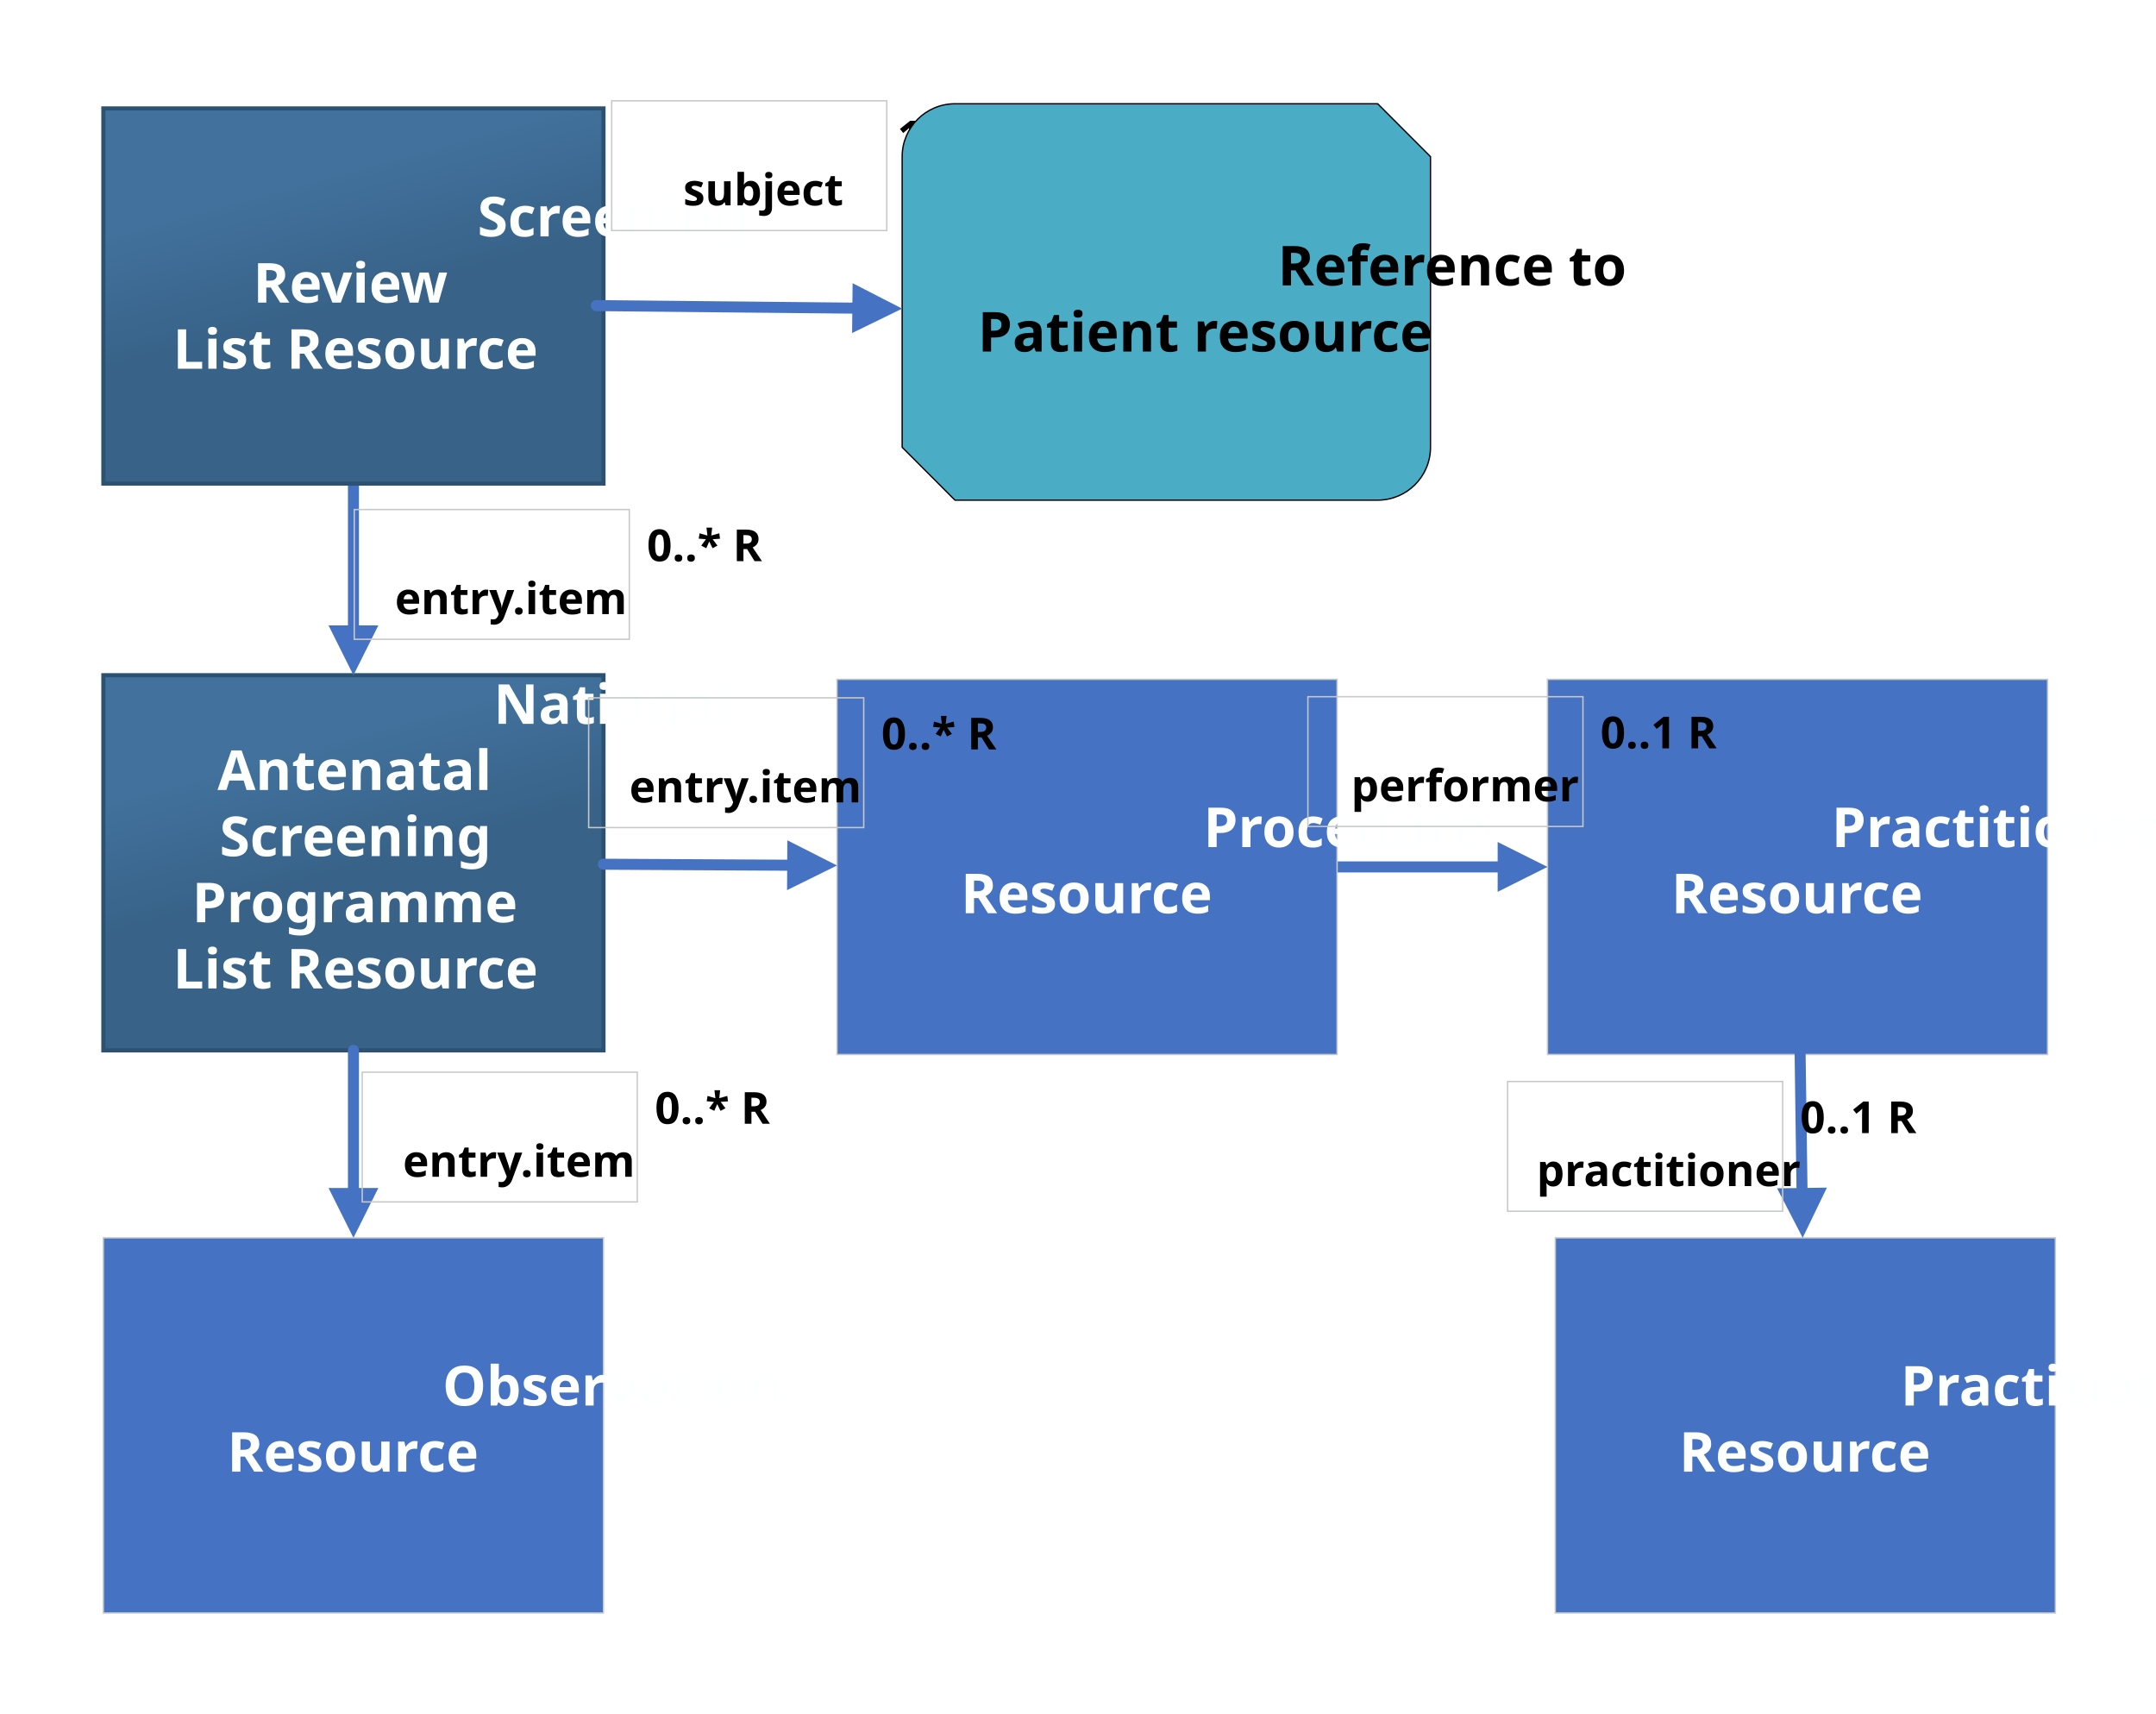
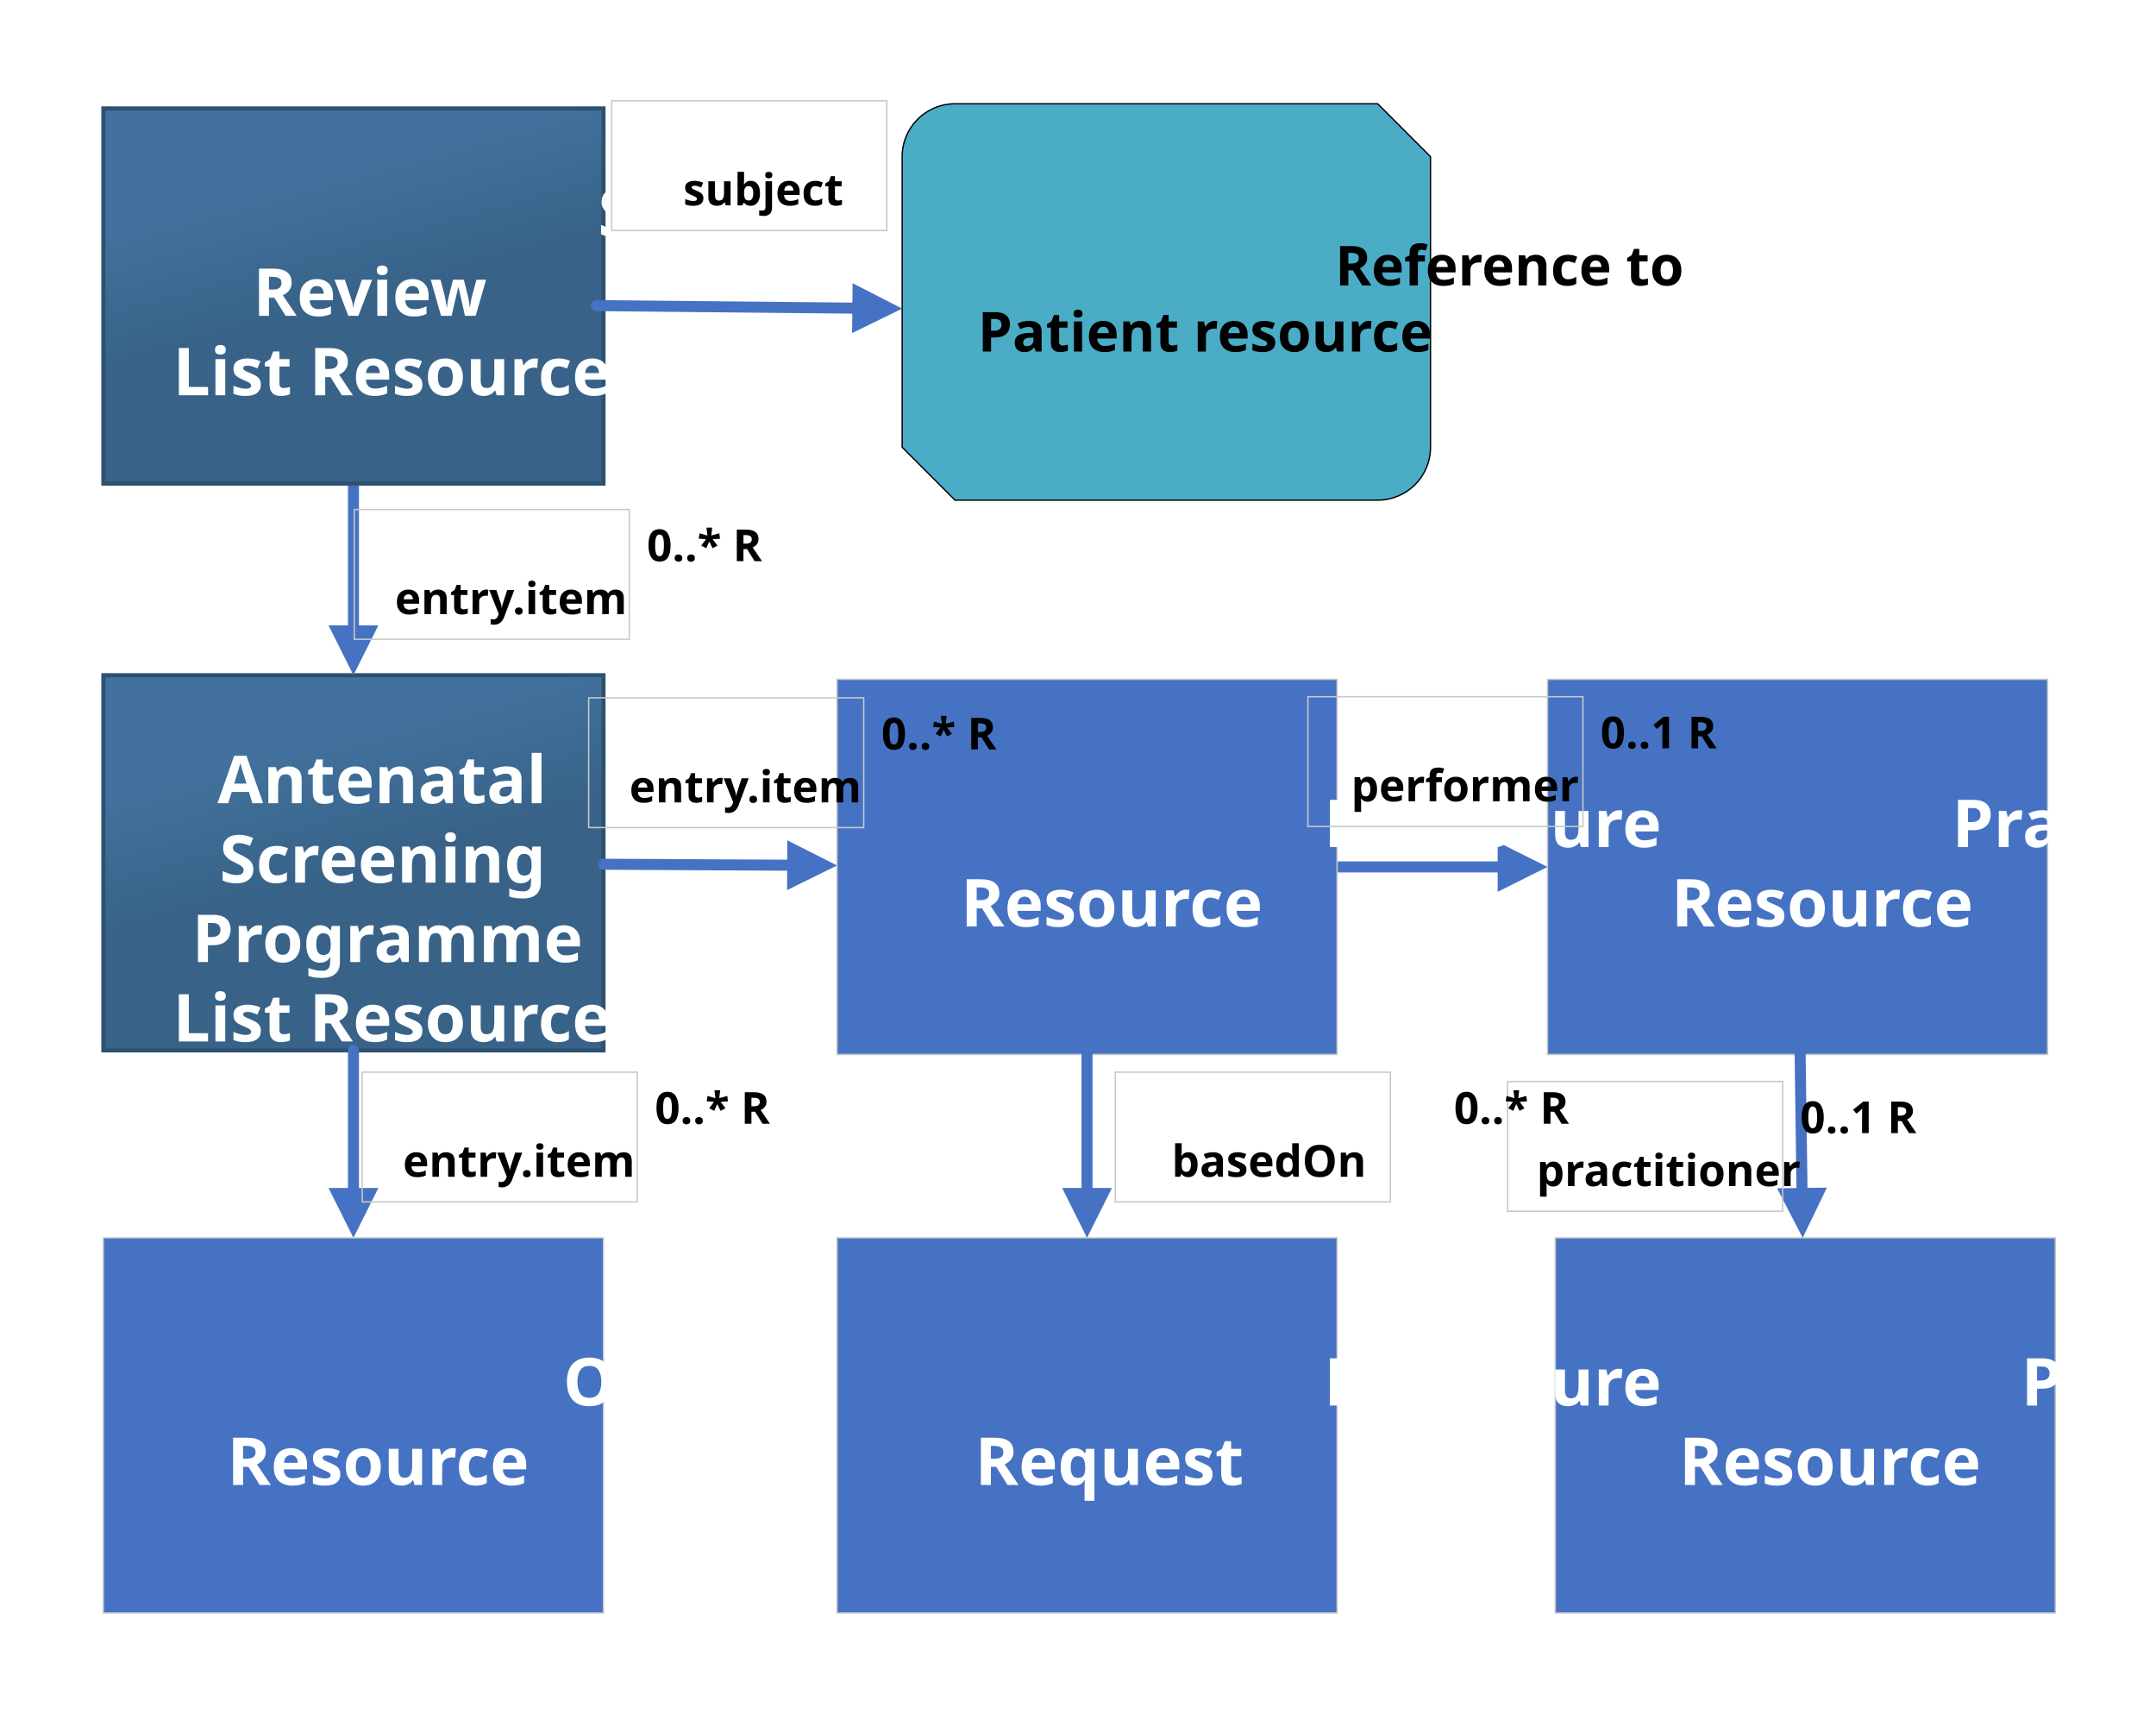
<svg xmlns="http://www.w3.org/2000/svg" xmlns:ns1="http://schemas.microsoft.com/visio/2003/SVGExtensions/" xmlns:xlink="http://www.w3.org/1999/xlink" width="5.431in" height="4.316in" viewBox="0 0 391.055 310.718" xml:space="preserve" color-interpolation-filters="sRGB" class="st12">
  <ns1:documentProperties ns1:langID="2057" ns1:metric="true" ns1:viewMarkup="false">
    <ns1:userDefs>
      <ns1:ud ns1:nameU="msvNoAutoConnect" ns1:val="VT0(1):26" />
    </ns1:userDefs>
  </ns1:documentProperties>
  <style type="text/css">
	
		.st1 {fill:url(#grad0-4);stroke:#2d5171;stroke-width:0.75}
- 		.st2 {fill:#feffff;font-family:Calibri;font-size:0.833em;font-weight:bold}
+ 		.st2 {fill:#feffff;font-family:Calibri;font-size:1em;font-weight:bold}
		.st3 {font-size:1em}
		.st4 {marker-end:url(#mrkr4-15);stroke:#4672c4;stroke-linecap:round;stroke-linejoin:round;stroke-width:2}
		.st5 {fill:#4672c4;fill-opacity:1;stroke:#4672c4;stroke-opacity:1;stroke-width:0.442}
		.st6 {fill:#4672c4;stroke:#c7c8c8;stroke-width:0.25}
		.st7 {fill:#4672c4;fill-opacity:0;stroke:#c7c8c8;stroke-width:0.25}
		.st8 {fill:#000000;font-family:Calibri;font-size:0.667em;font-weight:bold}
		.st9 {fill:none;stroke:#c7c8c8;stroke-width:0.25}
		.st10 {fill:#4bacc6;stroke:#000000;stroke-linecap:round;stroke-linejoin:round;stroke-width:0.24}
		.st11 {fill:#000000;font-family:Calibri;font-size:0.833em;font-weight:bold}
		.st12 {fill:none;fill-rule:evenodd;font-size:12px;overflow:visible;stroke-linecap:square;stroke-miterlimit:3}
	
	</style>
  <defs id="Patterns_And_Gradients">
    <linearGradient id="grad0-4" x1="0" y1="0" x2="1" y2="0" gradientTransform="rotate(250 0.5 0.5)">
      <stop offset="0" stop-color="#386288" stop-opacity="1" />
      <stop offset="0.48" stop-color="#386288" stop-opacity="1" />
      <stop offset="0.82" stop-color="#41719c" stop-opacity="1" />
    </linearGradient>
  </defs>
  <defs id="Markers">
    <g id="lend4">
      <path d="M 2 1 L 0 0 L 2 -1 L 2 1 " style="stroke:none" />
    </g>
    <marker id="mrkr4-15" class="st5" ns1:arrowType="4" ns1:arrowSize="2" ns1:setback="4.52" refX="-4.52" orient="auto" markerUnits="strokeWidth" overflow="visible">
      <use xlink:href="#lend4" transform="scale(-2.26,-2.26) " />
    </marker>
  </defs>
  <g ns1:mID="0" ns1:index="1" ns1:groupContext="foregroundPage">
    <ns1:pageProperties ns1:drawingScale="0.0393701" ns1:pageScale="0.0393701" ns1:drawingUnits="24" ns1:shadowOffsetX="8.50394" ns1:shadowOffsetY="-8.50394" />
    <ns1:layer ns1:name="Connector" ns1:index="0" />
-     <g id="shape2-1" ns1:mID="2" ns1:groupContext="shape" transform="translate(18.75,-120.271)">
-       <ns1:custProps>
-         <ns1:cp ns1:nameU="Row_1" ns1:lbl="title" ns1:type="0" ns1:langID="2057" ns1:val="VT4(Bundle)" />
-       </ns1:custProps>
-       <ns1:userDefs>
-         <ns1:ud ns1:nameU="visVersion" ns1:val="VT0(15):26" />
-         <ns1:ud ns1:nameU="visAltText" ns1:val="VT4(Bundle)" />
-       </ns1:userDefs>
-       <ns1:textBlock ns1:margins="rect(4,4,4,4)" ns1:tabSpace="42.5197" />
-       <ns1:textRect cx="45.354" cy="276.702" width="90.71" height="68.031" />
-       <rect x="0" y="242.687" width="90.709" height="68.031" class="st1" />
-       <text x="24.01" y="251.5" class="st2" ns1:langID="2057">
-         <ns1:paragraph ns1:horizAlign="1" />
-         <ns1:tabList />National <tspan x="20.7" dy="1.2em" class="st3">Antenatal<ns1:newlineChar />
-         </tspan>
-         <tspan x="21.08" dy="1.2em" class="st3">Screening </tspan>
-         <tspan x="16.08" dy="1.2em" class="st3">Programme <ns1:newlineChar />
-         </tspan>
-         <tspan x="12.61" dy="1.2em" class="st3">List Resource</tspan>
-       </text>
-     </g>
+     <a href="explore_screening_review.html#mapping-for-screening-review-list">
+       <g id="shape2-1" ns1:mID="2" ns1:groupContext="shape" transform="translate(18.75,-120.271)">
+         <ns1:custProps>
+           <ns1:cp ns1:nameU="Row_1" ns1:lbl="title" ns1:type="0" ns1:langID="2057" ns1:val="VT4(Bundle)" />
+         </ns1:custProps>
+         <ns1:userDefs>
+           <ns1:ud ns1:nameU="visVersion" ns1:val="VT0(15):26" />
+           <ns1:ud ns1:nameU="visAltText" ns1:val="VT4(Bundle)" />
+         </ns1:userDefs>
+         <ns1:textBlock ns1:margins="rect(4,4,4,4)" ns1:tabSpace="42.5197" />
+         <ns1:textRect cx="45.354" cy="276.702" width="90.71" height="68.031" />
+         <rect x="0" y="242.687" width="90.709" height="68.031" class="st1" />
+         <text x="24.01" y="251.5" class="st2" ns1:langID="2057">
+           <ns1:paragraph ns1:horizAlign="1" />
+           <ns1:tabList />National <tspan x="20.7" dy="1.2em" class="st3">Antenatal<ns1:newlineChar />
+           </tspan>
+           <tspan x="21.08" dy="1.2em" class="st3">Screening </tspan>
+           <tspan x="16.08" dy="1.2em" class="st3">Programme <ns1:newlineChar />
+           </tspan>
+           <tspan x="12.61" dy="1.2em" class="st3">List Resource</tspan>
+         </text>
+       </g>
+     </a>
    <g id="shape3-10" ns1:mID="3" ns1:groupContext="shape" ns1:layerMember="0" transform="translate(57.0177,-223.053)">
      <ns1:userDefs>
        <ns1:ud ns1:nameU="visVersion" ns1:val="VT0(15):26" />
      </ns1:userDefs>
      <path d="M7.09 310.72 L7.09 336.43" class="st4" />
    </g>
-     <g id="shape4-16" ns1:mID="4" ns1:groupContext="shape" transform="translate(282.096,-18.25)">
-       <ns1:custProps>
-         <ns1:cp ns1:nameU="Row_1" ns1:lbl="title" ns1:type="0" ns1:langID="2057" ns1:val="VT4(Bundle)" />
-       </ns1:custProps>
-       <ns1:userDefs>
-         <ns1:ud ns1:nameU="visVersion" ns1:val="VT0(15):26" />
-         <ns1:ud ns1:nameU="visAltText" ns1:val="VT4(Bundle)" />
-       </ns1:userDefs>
-       <ns1:textBlock ns1:margins="rect(4,4,4,4)" ns1:tabSpace="42.5197" />
-       <ns1:textRect cx="45.354" cy="276.702" width="90.71" height="68.031" />
-       <rect x="0" y="242.687" width="90.709" height="68.031" class="st6" />
-       <text x="15.85" y="273.1" class="st2" ns1:langID="2057">
-         <ns1:paragraph ns1:horizAlign="1" />
-         <ns1:tabList />Practitioner<ns1:newlineChar />
-         <tspan x="22.45" dy="1.2em" class="st3">Resource</tspan>
-       </text>
-     </g>
-     <g id="shape5-20" ns1:mID="5" ns1:groupContext="shape" transform="translate(280.679,-119.525)">
-       <ns1:custProps>
-         <ns1:cp ns1:nameU="Row_1" ns1:lbl="title" ns1:type="0" ns1:langID="2057" ns1:val="VT4(Bundle)" />
-       </ns1:custProps>
-       <ns1:userDefs>
-         <ns1:ud ns1:nameU="visVersion" ns1:val="VT0(15):26" />
-         <ns1:ud ns1:nameU="visAltText" ns1:val="VT4(Bundle)" />
-       </ns1:userDefs>
-       <ns1:textBlock ns1:margins="rect(4,4,4,4)" ns1:tabSpace="42.5197" />
-       <ns1:textRect cx="45.354" cy="276.702" width="90.71" height="68.031" />
-       <rect x="0" y="242.687" width="90.709" height="68.031" class="st6" />
-       <text x="4.75" y="273.1" class="st2" ns1:langID="2057">
-         <ns1:paragraph ns1:horizAlign="1" />
-         <ns1:tabList />PractitionerRole<ns1:newlineChar />
-         <tspan x="22.45" dy="1.2em" class="st3">Resource</tspan>
-       </text>
-     </g>
-     <g id="shape6-24" ns1:mID="6" ns1:groupContext="shape" ns1:layerMember="0" transform="translate(319.655,-119.525)">
-       <ns1:userDefs>
-         <ns1:ud ns1:nameU="visVersion" ns1:val="VT0(15):26" />
-       </ns1:userDefs>
-       <path d="M6.85 310.72 L7.19 334.92" class="st4" />
-     </g>
-     <g id="shape7-29" ns1:mID="7" ns1:groupContext="shape" ns1:layerMember="0" transform="translate(57.0177,-120.271)">
-       <ns1:userDefs>
-         <ns1:ud ns1:nameU="visVersion" ns1:val="VT0(15):26" />
-       </ns1:userDefs>
-       <path d="M7.09 310.72 L7.09 335.67" class="st4" />
-     </g>
-     <g id="shape8-34" ns1:mID="8" ns1:groupContext="shape" transform="translate(18.75,-18.25)">
-       <ns1:custProps>
-         <ns1:cp ns1:nameU="Row_1" ns1:lbl="title" ns1:type="0" ns1:langID="2057" ns1:val="VT4(Bundle)" />
-       </ns1:custProps>
-       <ns1:userDefs>
-         <ns1:ud ns1:nameU="visVersion" ns1:val="VT0(15):26" />
-         <ns1:ud ns1:nameU="visAltText" ns1:val="VT4(Bundle)" />
-       </ns1:userDefs>
-       <ns1:textBlock ns1:margins="rect(4,4,4,4)" ns1:tabSpace="42.5197" />
-       <ns1:textRect cx="45.354" cy="276.702" width="90.71" height="68.031" />
-       <rect x="0" y="242.687" width="90.709" height="68.031" class="st6" />
-       <text x="14.73" y="273.1" class="st2" ns1:langID="2057">
-         <ns1:paragraph ns1:horizAlign="1" />
-         <ns1:tabList />Observation<ns1:newlineChar />
-         <tspan x="22.45" dy="1.2em" class="st3">Resource</tspan>
-       </text>
-     </g>
+     <a href="explore_screening_review.html#mapping-for-screening-review-practitioner">
+       <g id="shape4-16" ns1:mID="4" ns1:groupContext="shape" transform="translate(282.096,-18.25)">
+         <ns1:custProps>
+           <ns1:cp ns1:nameU="Row_1" ns1:lbl="title" ns1:type="0" ns1:langID="2057" ns1:val="VT4(Bundle)" />
+         </ns1:custProps>
+         <ns1:userDefs>
+           <ns1:ud ns1:nameU="visVersion" ns1:val="VT0(15):26" />
+           <ns1:ud ns1:nameU="visAltText" ns1:val="VT4(Bundle)" />
+         </ns1:userDefs>
+         <ns1:textBlock ns1:margins="rect(4,4,4,4)" ns1:tabSpace="42.5197" />
+         <ns1:textRect cx="45.354" cy="276.702" width="90.71" height="68.031" />
+         <rect x="0" y="242.687" width="90.709" height="68.031" class="st6" />
+         <text x="15.85" y="273.1" class="st2" ns1:langID="2057">
+           <ns1:paragraph ns1:horizAlign="1" />
+           <ns1:tabList />Practitioner<ns1:newlineChar />
+           <tspan x="22.45" dy="1.2em" class="st3">Resource</tspan>
+         </text>
+       </g>
+     </a>
+     <a href="http://localhost:4005/explore_screening_review.html#mapping-for-screening-review-practitioner-role">
+       <g id="shape5-20" ns1:mID="5" ns1:groupContext="shape" transform="translate(280.679,-119.525)">
+         <ns1:custProps>
+           <ns1:cp ns1:nameU="Row_1" ns1:lbl="title" ns1:type="0" ns1:langID="2057" ns1:val="VT4(Bundle)" />
+         </ns1:custProps>
+         <ns1:userDefs>
+           <ns1:ud ns1:nameU="visVersion" ns1:val="VT0(15):26" />
+           <ns1:ud ns1:nameU="visAltText" ns1:val="VT4(Bundle)" />
+         </ns1:userDefs>
+         <ns1:textBlock ns1:margins="rect(4,4,4,4)" ns1:tabSpace="42.5197" />
+         <ns1:textRect cx="45.354" cy="276.702" width="90.71" height="68.031" />
+         <rect x="0" y="242.687" width="90.709" height="68.031" class="st6" />
+         <text x="4.75" y="273.1" class="st2" ns1:langID="2057">
+           <ns1:paragraph ns1:horizAlign="1" />
+           <ns1:tabList />PractitionerRole<ns1:newlineChar />
+           <tspan x="22.45" dy="1.2em" class="st3">Resource</tspan>
+         </text>
+       </g>
+       <g id="shape6-24" ns1:mID="6" ns1:groupContext="shape" ns1:layerMember="0" transform="translate(319.655,-119.525)">
+         <ns1:userDefs>
+           <ns1:ud ns1:nameU="visVersion" ns1:val="VT0(15):26" />
+         </ns1:userDefs>
+         <path d="M6.85 310.72 L7.19 334.92" class="st4" />
+       </g>
+       <g id="shape7-29" ns1:mID="7" ns1:groupContext="shape" ns1:layerMember="0" transform="translate(57.0177,-120.271)">
+         <ns1:userDefs>
+           <ns1:ud ns1:nameU="visVersion" ns1:val="VT0(15):26" />
+         </ns1:userDefs>
+         <path d="M7.09 310.72 L7.09 335.67" class="st4" />
+       </g>
+     </a>
+     <a href="http://localhost:4005/explore_screening_review.html#mapping-for-generic-screening-review-data-items-observation">
+       <g id="shape8-34" ns1:mID="8" ns1:groupContext="shape" transform="translate(18.75,-18.25)">
+         <ns1:custProps>
+           <ns1:cp ns1:nameU="Row_1" ns1:lbl="title" ns1:type="0" ns1:langID="2057" ns1:val="VT4(Bundle)" />
+         </ns1:custProps>
+         <ns1:userDefs>
+           <ns1:ud ns1:nameU="visVersion" ns1:val="VT0(15):26" />
+           <ns1:ud ns1:nameU="visAltText" ns1:val="VT4(Bundle)" />
+         </ns1:userDefs>
+         <ns1:textBlock ns1:margins="rect(4,4,4,4)" ns1:tabSpace="42.5197" />
+         <ns1:textRect cx="45.354" cy="276.702" width="90.71" height="68.031" />
+         <rect x="0" y="242.687" width="90.709" height="68.031" class="st6" />
+         <text x="14.73" y="273.1" class="st2" ns1:langID="2057">
+           <ns1:paragraph ns1:horizAlign="1" />
+           <ns1:tabList />Observation<ns1:newlineChar />
+           <tspan x="22.45" dy="1.2em" class="st3">Resource</tspan>
+         </text>
+       </g>
+     </a>
    <g id="shape9-38" ns1:mID="9" ns1:groupContext="shape" ns1:layerMember="0" transform="translate(242.523,-146.454)">
      <ns1:userDefs>
        <ns1:ud ns1:nameU="visVersion" ns1:val="VT0(15):26" />
      </ns1:userDefs>
      <path d="M0 303.63 L29.12 303.63" class="st4" />
    </g>
-     <g id="shape10-43" ns1:mID="10" ns1:groupContext="shape" transform="translate(151.814,-119.525)">
-       <ns1:custProps>
-         <ns1:cp ns1:nameU="Row_1" ns1:lbl="title" ns1:type="0" ns1:langID="2057" ns1:val="VT4(Bundle)" />
-       </ns1:custProps>
-       <ns1:userDefs>
-         <ns1:ud ns1:nameU="visVersion" ns1:val="VT0(15):26" />
-         <ns1:ud ns1:nameU="visAltText" ns1:val="VT4(Bundle)" />
-       </ns1:userDefs>
-       <ns1:textBlock ns1:margins="rect(4,4,4,4)" ns1:tabSpace="42.5197" />
-       <ns1:textRect cx="45.354" cy="276.702" width="90.71" height="68.031" />
-       <rect x="0" y="242.687" width="90.709" height="68.031" class="st6" />
-       <text x="19.68" y="273.1" class="st2" ns1:langID="2057">
-         <ns1:paragraph ns1:horizAlign="1" />
-         <ns1:tabList />Procedure<ns1:newlineChar />
-         <tspan x="22.45" dy="1.2em" class="st3">Resource</tspan>
-       </text>
-     </g>
+     <a href="http://localhost:4005/explore_screening_review.html#mapping-for-national-antenatal-screening-programme-procedure">
+       <g id="shape10-43" ns1:mID="10" ns1:groupContext="shape" transform="translate(151.814,-119.525)">
+         <ns1:custProps>
+           <ns1:cp ns1:nameU="Row_1" ns1:lbl="title" ns1:type="0" ns1:langID="2057" ns1:val="VT4(Bundle)" />
+         </ns1:custProps>
+         <ns1:userDefs>
+           <ns1:ud ns1:nameU="visVersion" ns1:val="VT0(15):26" />
+           <ns1:ud ns1:nameU="visAltText" ns1:val="VT4(Bundle)" />
+         </ns1:userDefs>
+         <ns1:textBlock ns1:margins="rect(4,4,4,4)" ns1:tabSpace="42.5197" />
+         <ns1:textRect cx="45.354" cy="276.702" width="90.71" height="68.031" />
+         <rect x="0" y="242.687" width="90.709" height="68.031" class="st6" />
+         <text x="19.68" y="273.1" class="st2" ns1:langID="2057">
+           <ns1:paragraph ns1:horizAlign="1" />
+           <ns1:tabList />Procedure<ns1:newlineChar />
+           <tspan x="22.45" dy="1.2em" class="st3">Resource</tspan>
+         </text>
+       </g>
+     </a>
    <g id="shape11-47" ns1:mID="11" ns1:groupContext="shape" ns1:layerMember="0" transform="translate(109.459,-161.001)">
      <ns1:userDefs>
        <ns1:ud ns1:nameU="visVersion" ns1:val="VT0(15):26" />
      </ns1:userDefs>
      <path d="M0 317.69 L33.32 317.87" class="st4" />
    </g>
    <g id="shape12-52" ns1:mID="12" ns1:groupContext="shape" transform="translate(237.226,-160.877)">
      <ns1:textBlock ns1:margins="rect(4,4,4,4)" ns1:tabSpace="42.5197" />
      <ns1:textRect cx="24.945" cy="298.954" width="49.89" height="23.528" />
      <rect x="0" y="287.191" width="49.89" height="23.528" class="st7" />
      <text x="15.6" y="296.55" class="st8" ns1:langID="2057">
        <ns1:paragraph ns1:horizAlign="1" />
        <ns1:tabList />0..1 R<ns1:newlineChar />
        <tspan x="7.84" dy="1.2em" class="st3">performer</tspan>
      </text>
    </g>
    <g id="shape13-56" ns1:mID="13" ns1:groupContext="shape" transform="translate(64.2533,-194.819)">
      <ns1:textBlock ns1:margins="rect(4,4,4,4)" ns1:tabSpace="42.5197" />
      <ns1:textRect cx="24.945" cy="298.954" width="49.89" height="23.528" />
      <rect x="0" y="287.191" width="49.89" height="23.528" class="st9" />
      <text x="15.63" y="296.55" class="st8" ns1:langID="2057">
        <ns1:paragraph ns1:horizAlign="1" />
        <ns1:tabList />0..* R<ns1:newlineChar />
        <tspan x="7.38" dy="1.2em" class="st3">entry.item </tspan>
      </text>
    </g>
    <g id="shape14-60" ns1:mID="14" ns1:groupContext="shape" transform="translate(273.45,-91.1004)">
      <ns1:textBlock ns1:margins="rect(4,4,4,4)" ns1:tabSpace="42.5197" />
      <ns1:textRect cx="24.945" cy="298.954" width="49.89" height="23.528" />
      <rect x="0" y="287.191" width="49.89" height="23.528" class="st7" />
      <text x="15.6" y="296.55" class="st8" ns1:langID="2057">
        <ns1:paragraph ns1:horizAlign="1" />
        <ns1:tabList />0..1 R<ns1:newlineChar />
        <tspan x="5.26" dy="1.2em" class="st3">practitioner</tspan>
      </text>
    </g>
    <g id="shape15-64" ns1:mID="15" ns1:groupContext="shape" transform="translate(106.773,-160.676)">
      <ns1:textBlock ns1:margins="rect(4,4,4,4)" ns1:tabSpace="42.5197" />
      <ns1:textRect cx="24.945" cy="298.954" width="49.89" height="23.528" />
      <rect x="0" y="287.191" width="49.89" height="23.528" class="st9" />
      <text x="15.63" y="296.55" class="st8" ns1:langID="2057">
        <ns1:paragraph ns1:horizAlign="1" />
        <ns1:tabList />0..* R<ns1:newlineChar />
        <tspan x="7.38" dy="1.2em" class="st3">entry.item </tspan>
      </text>
    </g>
    <g id="shape16-68" ns1:mID="16" ns1:groupContext="shape" transform="translate(65.7005,-92.7937)">
      <ns1:textBlock ns1:margins="rect(4,4,4,4)" ns1:tabSpace="42.5197" />
      <ns1:textRect cx="24.945" cy="298.954" width="49.89" height="23.528" />
      <rect x="0" y="287.191" width="49.89" height="23.528" class="st9" />
      <text x="15.63" y="296.55" class="st8" ns1:langID="2057">
        <ns1:paragraph ns1:horizAlign="1" />
        <ns1:tabList />0..* R<ns1:newlineChar />
        <tspan x="7.38" dy="1.2em" class="st3">entry.item </tspan>
      </text>
    </g>
-     <g id="shape17-72" ns1:mID="17" ns1:groupContext="shape" transform="translate(18.75,-223.053)">
-       <ns1:custProps>
-         <ns1:cp ns1:nameU="Row_1" ns1:lbl="title" ns1:type="0" ns1:langID="2057" ns1:val="VT4(Bundle)" />
-       </ns1:custProps>
-       <ns1:userDefs>
-         <ns1:ud ns1:nameU="visVersion" ns1:val="VT0(15):26" />
-         <ns1:ud ns1:nameU="visAltText" ns1:val="VT4(Bundle)" />
-       </ns1:userDefs>
-       <ns1:textBlock ns1:margins="rect(4,4,4,4)" ns1:tabSpace="42.5197" />
-       <ns1:textRect cx="45.354" cy="276.702" width="90.71" height="68.031" />
-       <rect x="0" y="242.687" width="90.709" height="68.031" class="st1" />
-       <text x="21.08" y="265.9" class="st2" ns1:langID="2057">
-         <ns1:paragraph ns1:horizAlign="1" />
-         <ns1:tabList />Screening <tspan x="27.15" dy="1.2em" class="st3">Review <ns1:newlineChar />
-         </tspan>
-         <tspan x="12.61" dy="1.2em" class="st3">List Resource</tspan>
-       </text>
-     </g>
-     <g id="shape18-78" ns1:mID="18" ns1:groupContext="shape" transform="translate(110.951,-268.941)">
-       <ns1:textBlock ns1:margins="rect(4,4,4,4)" ns1:tabSpace="42.5197" />
-       <ns1:textRect cx="24.945" cy="298.954" width="49.89" height="23.528" />
-       <rect x="0" y="287.191" width="49.89" height="23.528" class="st7" />
-       <text x="14.35" y="296.55" class="st8" ns1:langID="2057">
-         <ns1:paragraph ns1:horizAlign="1" />
-         <ns1:tabList />1..1 M<ns1:newlineChar />
-         <tspan x="12.96" dy="1.2em" class="st3">subject</tspan>
-       </text>
-     </g>
-     <g id="shape19-82" ns1:mID="19" ns1:groupContext="shape" transform="translate(163.634,-220.05)">
-       <ns1:userDefs>
-         <ns1:ud ns1:nameU="CTypeTopLeftSnip" ns1:prompt="" ns1:val="VT0(0):5" />
-         <ns1:ud ns1:nameU="CTypeTopRightSnip" ns1:prompt="" ns1:val="VT0(1):5" />
-         <ns1:ud ns1:nameU="CTypeBotLeftSnip" ns1:prompt="" ns1:val="VT0(1):5" />
-         <ns1:ud ns1:nameU="CTypeBotRightSnip" ns1:prompt="" ns1:val="VT0(0):5" />
-         <ns1:ud ns1:nameU="CornerLockHoriz" ns1:prompt="" ns1:val="VT0(0):5" />
-         <ns1:ud ns1:nameU="CornerLockVert" ns1:prompt="" ns1:val="VT0(0):5" />
-         <ns1:ud ns1:nameU="CornerLockDiag" ns1:prompt="" ns1:val="VT0(0):5" />
-         <ns1:ud ns1:nameU="TopLeftOffset" ns1:prompt="" ns1:val="VT0(0.15748031496063):24" />
-         <ns1:ud ns1:nameU="TopRightOffset" ns1:prompt="" ns1:val="VT0(0.15748031496063):24" />
-         <ns1:ud ns1:nameU="BotLeftOffset" ns1:prompt="" ns1:val="VT0(0.15748031496063):24" />
-         <ns1:ud ns1:nameU="BotRightOffset" ns1:prompt="" ns1:val="VT0(0.15748031496063):24" />
-         <ns1:ud ns1:nameU="visVersion" ns1:prompt="" ns1:val="VT0(15):26" />
-         <ns1:ud ns1:nameU="TopLeftOffset" ns1:prompt="" ns1:val="VT0(0.13310171124648):1" />
-         <ns1:ud ns1:nameU="TopRightOffset" ns1:prompt="" ns1:val="VT0(0.13310171124649):1" />
-         <ns1:ud ns1:nameU="BotLeftOffset" ns1:prompt="" ns1:val="VT0(0.13310171124648):1" />
-         <ns1:ud ns1:nameU="BotRightOffset" ns1:prompt="" ns1:val="VT0(0.13310171124649):1" />
-       </ns1:userDefs>
-       <ns1:textBlock ns1:margins="rect(4,4,4,4)" ns1:tabSpace="42.5197" />
-       <ns1:textRect cx="47.917" cy="274.781" width="95.84" height="71.875" />
-       <path d="M9.58 310.72 L86.25 310.72 A9.583 9.583 -180 0 0 95.83 301.13 L95.83 248.43 L86.25 238.84 L9.58 238.84 A9.583        9.583 -180 0 0 0 248.43 L0 301.13 L9.58 310.72 Z" class="st10" />
-       <text x="21.35" y="271.78" class="st11" ns1:langID="2057">
-         <ns1:paragraph ns1:horizAlign="1" />
-         <ns1:tabList />Reference to <ns1:newlineChar />
-         <tspan x="13.72" dy="1.2em" class="st3">Patient resource </tspan>
-       </text>
-     </g>
+     <a href="http://localhost:4005/explore_screening_review.html#mapping-for-screening-review-list">
+       <g id="shape17-72" ns1:mID="17" ns1:groupContext="shape" transform="translate(18.75,-223.053)">
+         <ns1:custProps>
+           <ns1:cp ns1:nameU="Row_1" ns1:lbl="title" ns1:type="0" ns1:langID="2057" ns1:val="VT4(Bundle)" />
+         </ns1:custProps>
+         <ns1:userDefs>
+           <ns1:ud ns1:nameU="visVersion" ns1:val="VT0(15):26" />
+           <ns1:ud ns1:nameU="visAltText" ns1:val="VT4(Bundle)" />
+         </ns1:userDefs>
+         <ns1:textBlock ns1:margins="rect(4,4,4,4)" ns1:tabSpace="42.5197" />
+         <ns1:textRect cx="45.354" cy="276.702" width="90.71" height="68.031" />
+         <rect x="0" y="242.687" width="90.709" height="68.031" class="st1" />
+         <text x="21.08" y="265.9" class="st2" ns1:langID="2057">
+           <ns1:paragraph ns1:horizAlign="1" />
+           <ns1:tabList />Screening <tspan x="27.15" dy="1.2em" class="st3">Review <ns1:newlineChar />
+           </tspan>
+           <tspan x="12.61" dy="1.2em" class="st3">List Resource</tspan>
+         </text>
+       </g>
+     </a>
+     <a href="http://localhost:4005/explore_screening_review.html#patient-reference">
+       <g id="shape18-78" ns1:mID="18" ns1:groupContext="shape" transform="translate(110.951,-268.941)">
+         <ns1:textBlock ns1:margins="rect(4,4,4,4)" ns1:tabSpace="42.5197" />
+         <ns1:textRect cx="24.945" cy="298.954" width="49.89" height="23.528" />
+         <rect x="0" y="287.191" width="49.89" height="23.528" class="st7" />
+         <text x="14.35" y="296.55" class="st8" ns1:langID="2057">
+           <ns1:paragraph ns1:horizAlign="1" />
+           <ns1:tabList />1..1 M<ns1:newlineChar />
+           <tspan x="12.96" dy="1.2em" class="st3">subject</tspan>
+         </text>
+       </g>
+     </a>
+     <a href="http://localhost:4005/explore_screening_review.html#patient-reference">
+       <g id="shape19-82" ns1:mID="19" ns1:groupContext="shape" transform="translate(163.634,-220.05)">
+         <ns1:userDefs>
+           <ns1:ud ns1:nameU="CTypeTopLeftSnip" ns1:prompt="" ns1:val="VT0(0):5" />
+           <ns1:ud ns1:nameU="CTypeTopRightSnip" ns1:prompt="" ns1:val="VT0(1):5" />
+           <ns1:ud ns1:nameU="CTypeBotLeftSnip" ns1:prompt="" ns1:val="VT0(1):5" />
+           <ns1:ud ns1:nameU="CTypeBotRightSnip" ns1:prompt="" ns1:val="VT0(0):5" />
+           <ns1:ud ns1:nameU="CornerLockHoriz" ns1:prompt="" ns1:val="VT0(0):5" />
+           <ns1:ud ns1:nameU="CornerLockVert" ns1:prompt="" ns1:val="VT0(0):5" />
+           <ns1:ud ns1:nameU="CornerLockDiag" ns1:prompt="" ns1:val="VT0(0):5" />
+           <ns1:ud ns1:nameU="TopLeftOffset" ns1:prompt="" ns1:val="VT0(0.15748031496063):24" />
+           <ns1:ud ns1:nameU="TopRightOffset" ns1:prompt="" ns1:val="VT0(0.15748031496063):24" />
+           <ns1:ud ns1:nameU="BotLeftOffset" ns1:prompt="" ns1:val="VT0(0.15748031496063):24" />
+           <ns1:ud ns1:nameU="BotRightOffset" ns1:prompt="" ns1:val="VT0(0.15748031496063):24" />
+           <ns1:ud ns1:nameU="visVersion" ns1:prompt="" ns1:val="VT0(15):26" />
+           <ns1:ud ns1:nameU="TopLeftOffset" ns1:prompt="" ns1:val="VT0(0.13310171124648):1" />
+           <ns1:ud ns1:nameU="TopRightOffset" ns1:prompt="" ns1:val="VT0(0.13310171124649):1" />
+           <ns1:ud ns1:nameU="BotLeftOffset" ns1:prompt="" ns1:val="VT0(0.13310171124648):1" />
+           <ns1:ud ns1:nameU="BotRightOffset" ns1:prompt="" ns1:val="VT0(0.13310171124649):1" />
+         </ns1:userDefs>
+         <ns1:textBlock ns1:margins="rect(4,4,4,4)" ns1:tabSpace="42.5197" />
+         <ns1:textRect cx="47.917" cy="274.781" width="95.84" height="71.875" />
+         <path d="M9.58 310.72 L86.25 310.72 A9.583 9.583 -180 0 0 95.83 301.13 L95.83 248.43 L86.25 238.84 L9.58 238.84 A9.583        9.583 -180 0 0 0 248.43 L0 301.13 L9.58 310.72 Z" class="st10" />
+         <text x="21.35" y="271.78" class="st11" ns1:langID="2057">
+           <ns1:paragraph ns1:horizAlign="1" />
+           <ns1:tabList />Reference to <ns1:newlineChar />
+           <tspan x="13.72" dy="1.2em" class="st3">Patient resource </tspan>
+         </text>
+       </g>
+     </a>
    <g id="shape20-86" ns1:mID="20" ns1:groupContext="shape" ns1:layerMember="0" transform="translate(108.158,-262.142)">
      <ns1:userDefs>
        <ns1:ud ns1:nameU="visVersion" ns1:val="VT0(15):26" />
      </ns1:userDefs>
      <path d="M0 317.53 L46.44 317.99" class="st4" />
+     </g>
+     <a href="http://localhost:4005/explore_screening_review.html#mapping-for-national-antenatal-screening-programme-procedure-request">
+       <g id="shape21-91" ns1:mID="21" ns1:groupContext="shape" transform="translate(151.814,-18.25)">
+         <ns1:custProps>
+           <ns1:cp ns1:nameU="Row_1" ns1:lbl="title" ns1:type="0" ns1:langID="2057" ns1:val="VT4(Bundle)" />
+         </ns1:custProps>
+         <ns1:userDefs>
+           <ns1:ud ns1:nameU="visVersion" ns1:val="VT0(15):26" />
+           <ns1:ud ns1:nameU="visAltText" ns1:val="VT4(Bundle)" />
+         </ns1:userDefs>
+         <ns1:textBlock ns1:margins="rect(4,4,4,4)" ns1:tabSpace="42.5197" />
+         <ns1:textRect cx="45.354" cy="276.702" width="90.71" height="68.031" />
+         <rect x="0" y="242.687" width="90.709" height="68.031" class="st6" />
+         <text x="19.68" y="273.1" class="st2" ns1:langID="2057">
+           <ns1:paragraph ns1:horizAlign="1" />
+           <ns1:tabList />Procedure <tspan x="25.02" dy="1.2em" class="st3">Request</tspan>
+         </text>
+       </g>
+       <g id="shape24-95" ns1:mID="24" ns1:groupContext="shape" transform="translate(202.301,-92.7937)">
+         <ns1:textBlock ns1:margins="rect(4,4,4,4)" ns1:tabSpace="42.5197" />
+         <ns1:textRect cx="24.945" cy="298.954" width="49.89" height="23.528" />
+         <rect x="0" y="287.191" width="49.89" height="23.528" class="st9" />
+         <text x="15.63" y="296.55" class="st8" ns1:langID="2057">
+           <ns1:paragraph ns1:horizAlign="1" />
+           <ns1:tabList />0..* R<ns1:newlineChar />
+           <tspan x="10.22" dy="1.2em" class="st3">basedOn</tspan>
+         </text>
+       </g>
+     </a>
+     <g id="shape25-99" ns1:mID="25" ns1:groupContext="shape" ns1:layerMember="0" transform="translate(204.255,-119.525)">
+       <ns1:userDefs>
+         <ns1:ud ns1:nameU="visVersion" ns1:val="VT0(15):26" />
+       </ns1:userDefs>
+       <path d="M-7.09 310.72 L-7.09 334.92" class="st4" />
    </g>
  </g>
</svg>
